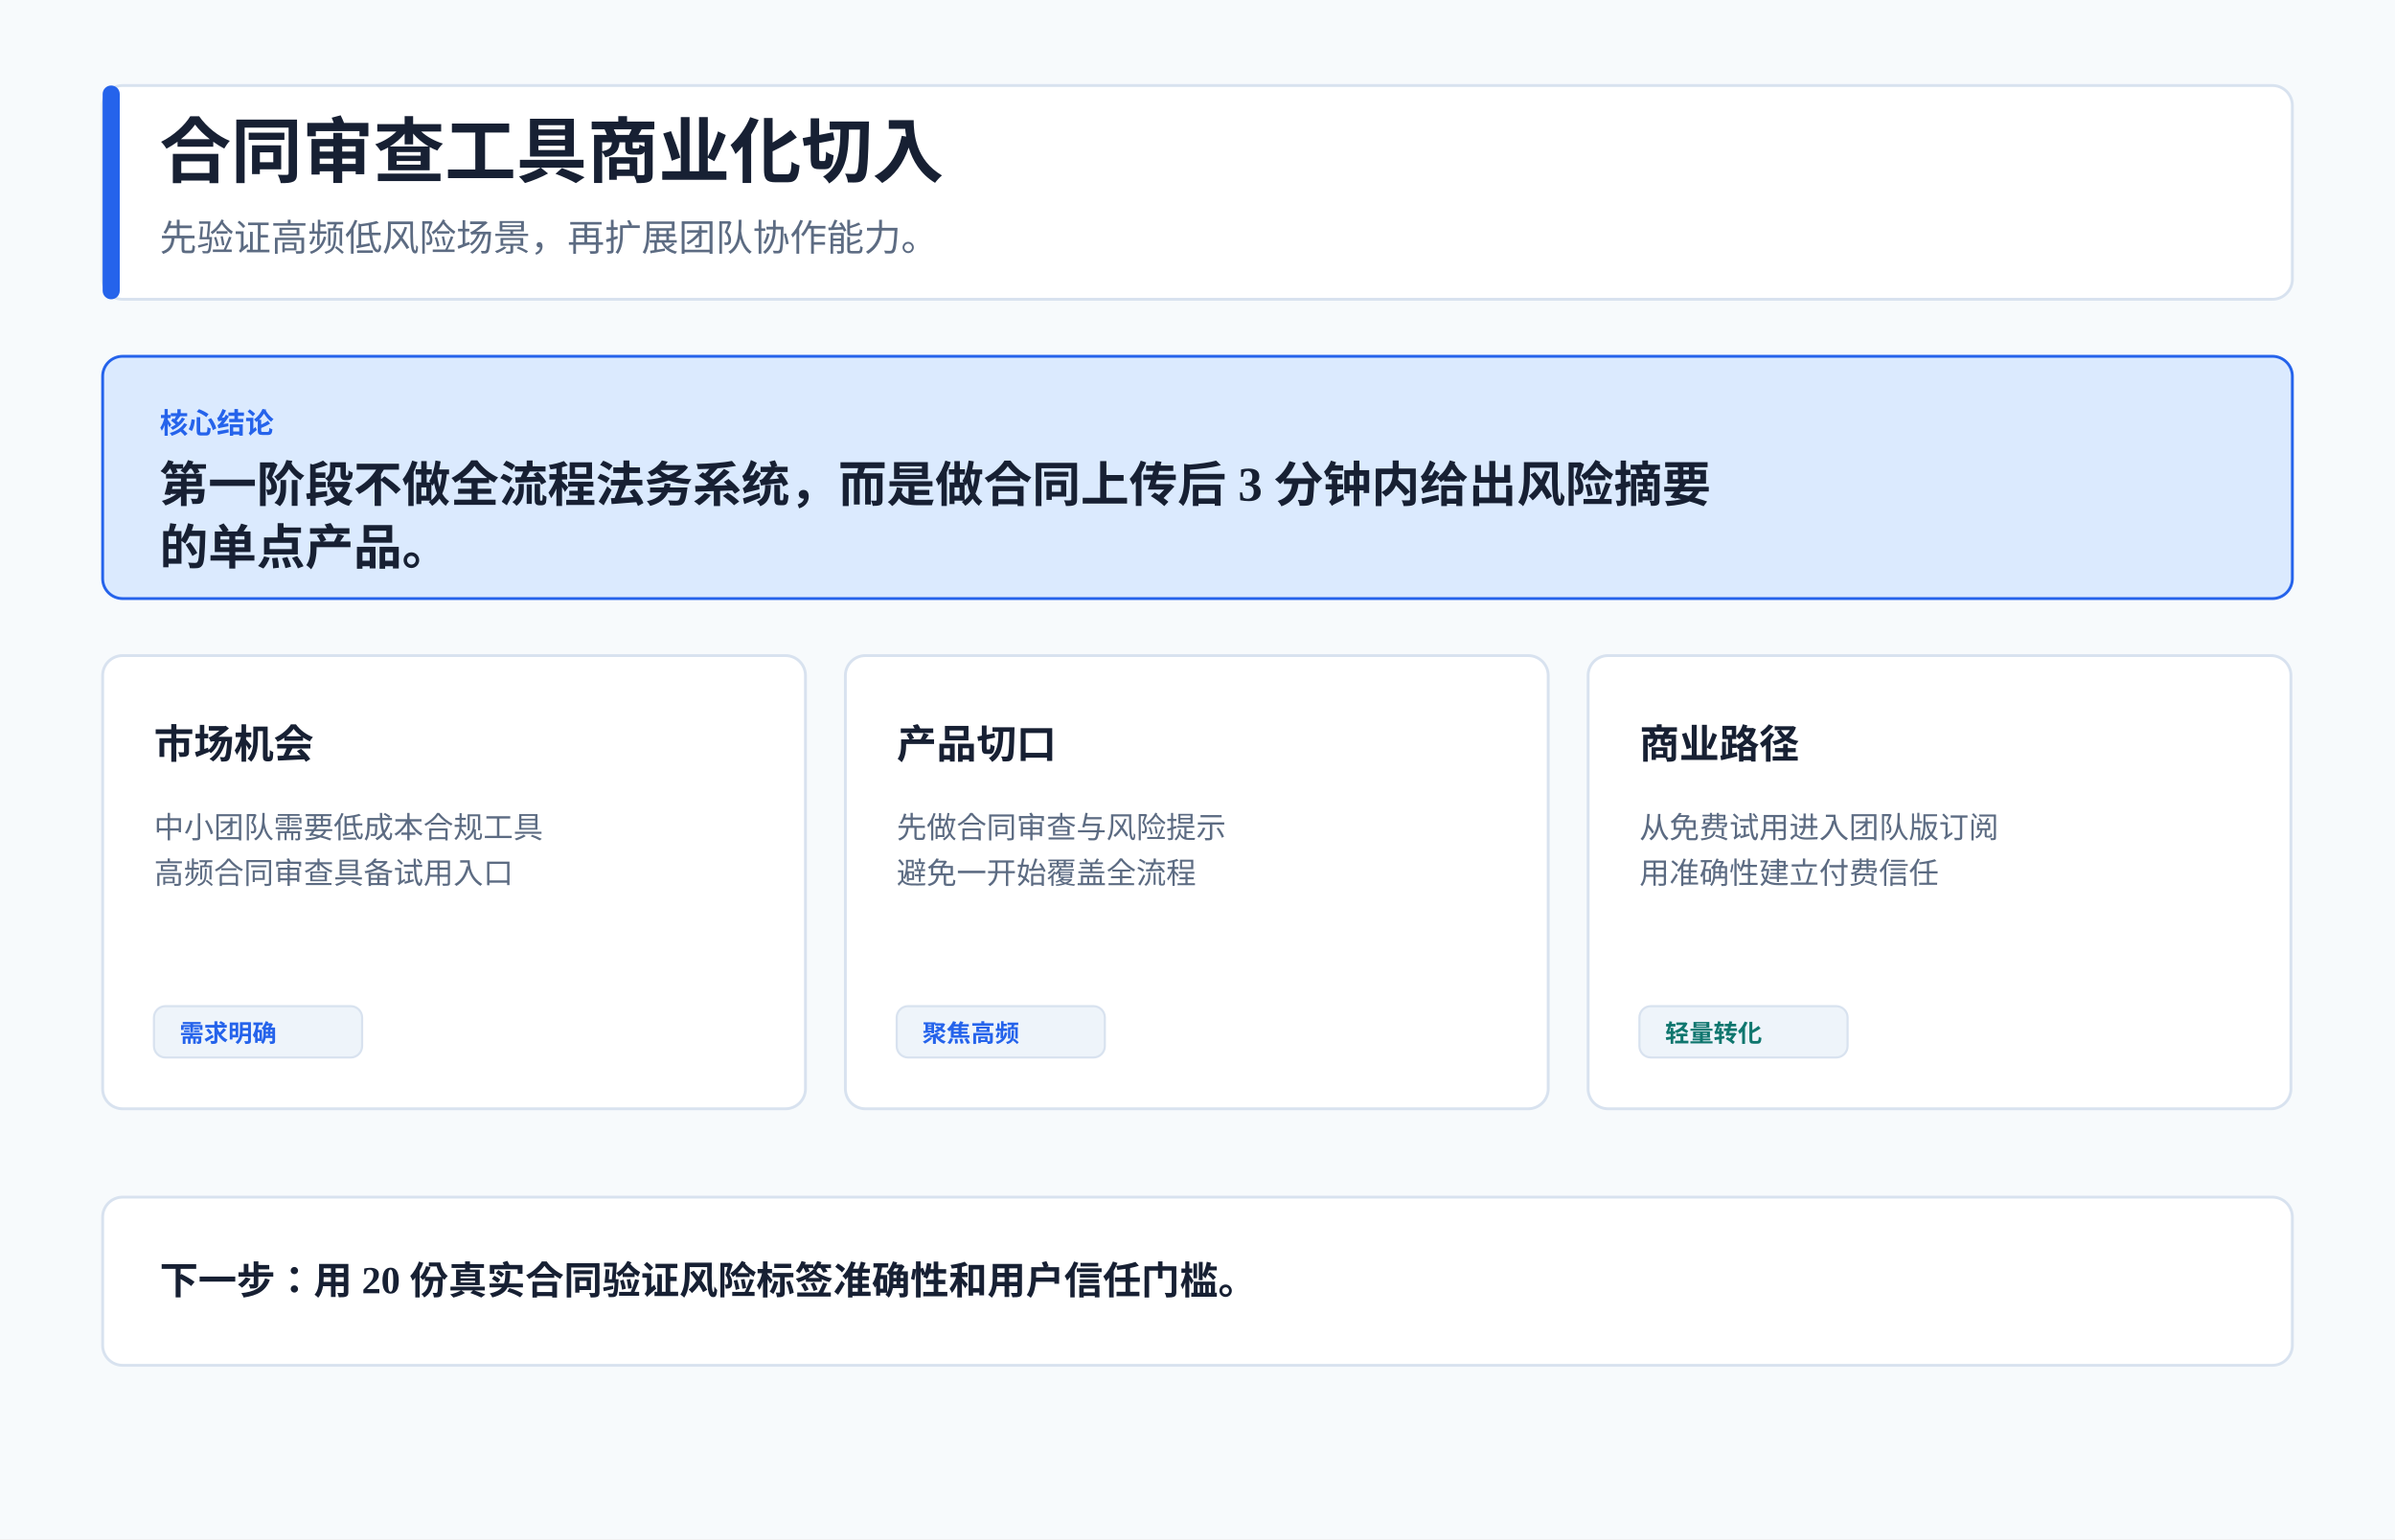
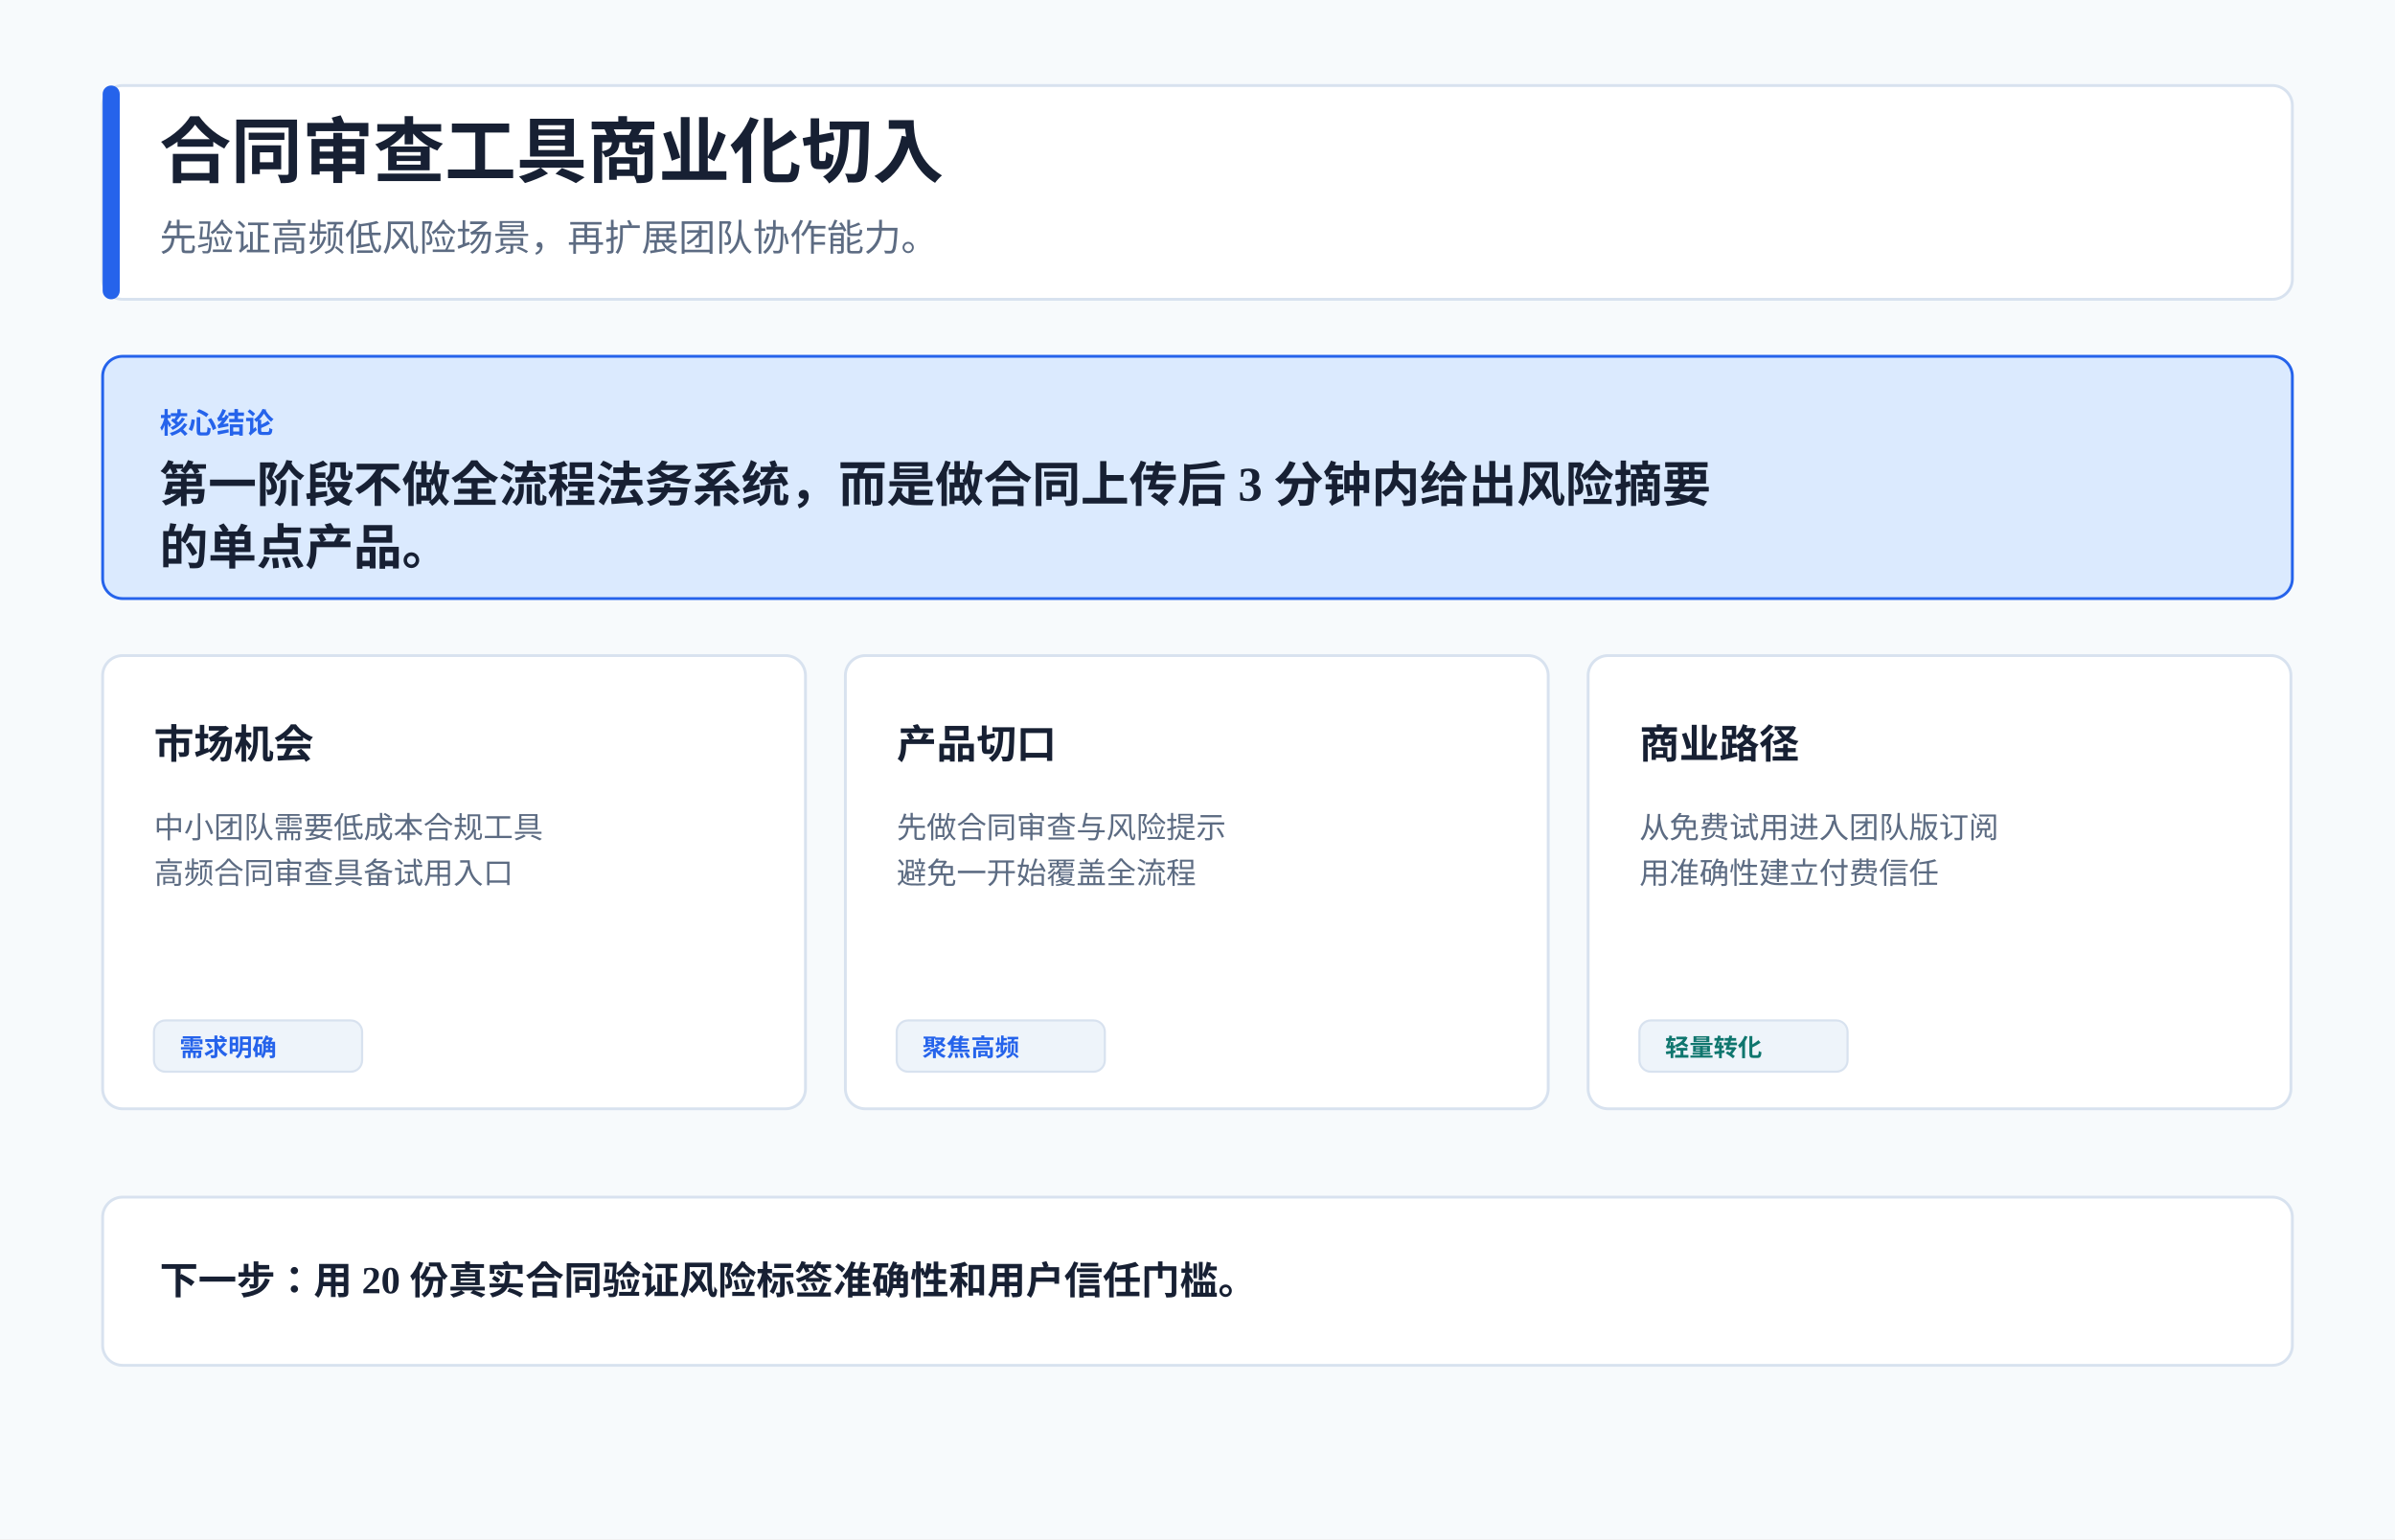
<svg xmlns="http://www.w3.org/2000/svg" width="1680" height="1080" viewBox="0 0 1680 1080">
  <defs>
    <marker id="arrow" markerWidth="12" markerHeight="12" refX="9" refY="4" orient="auto" markerUnits="strokeWidth">
      <path d="M0 0 L10 4 L0 8 z" fill="#2563EB" />
    </marker>
  </defs>
  <rect x="0" y="0" width="1680" height="1080" fill="#F7FAFC" />
  <rect x="72" y="60" width="1536" height="150" rx="14" fill="#FFFFFF" stroke="#D8E2EF" stroke-width="2" />
  <rect x="72" y="60" width="12" height="150" rx="6" fill="#2563EB" />
  <text x="112" y="124" font-size="50" fill="#172033" font-weight="700">
    <tspan x="112" dy="0">合同审查工具商业化切入</tspan>
  </text>
  <text x="112" y="176" font-size="26" fill="#5C6B82" font-weight="400">
    <tspan x="112" dy="0">先验证高频低风险场景，再扩展团队协作能力。</tspan>
  </text>
  <rect x="72" y="250" width="1536" height="170" rx="14" fill="#DBEAFE" stroke="#2563EB" stroke-width="2" />
  <text x="112" y="304" font-size="20" fill="#2563EB" font-weight="700">
    <tspan x="112" dy="0">核心结论</tspan>
  </text>
  <text x="112" y="352" font-size="34" fill="#172033" font-weight="700">
    <tspan x="112" dy="0">第一阶段不做全流程法务系统，而是做合同上传后 3 分钟内给出风险摘要</tspan>
    <tspan x="112" dy="44">的单点产品。</tspan>
  </text>
  <rect x="72" y="460" width="493" height="318" rx="14" fill="#FFFFFF" stroke="#D8E2EF" stroke-width="2" />
  <text x="108" y="532" font-size="28" fill="#172033" font-weight="700">
    <tspan x="108" dy="0">市场机会</tspan>
  </text>
  <text x="108" y="588" font-size="21" fill="#5C6B82" font-weight="400">
    <tspan x="108" dy="0">中小团队需要低成本合规工具</tspan>
    <tspan x="108" dy="32">高频合同审查具备试用入口</tspan>
  </text>
-   <rect x="108" y="706" width="146" height="36" rx="8" fill="#EEF4FA" stroke="#D8E2EF" stroke-width="1.5" />
-   <text x="126" y="731" font-size="17" fill="#2563EB" font-weight="700">
+   <rect x="108" y="716" width="146" height="36" rx="8" fill="#EEF4FA" stroke="#D8E2EF" stroke-width="1.5" />
+   <text x="126" y="741" font-size="17" fill="#2563EB" font-weight="700">
    <tspan x="126" dy="0">需求明确</tspan>
  </text>
  <rect x="593" y="460" width="493" height="318" rx="14" fill="#FFFFFF" stroke="#D8E2EF" stroke-width="2" />
  <text x="629" y="532" font-size="28" fill="#172033" font-weight="700">
    <tspan x="629" dy="0">产品切口</tspan>
  </text>
  <text x="629" y="588" font-size="21" fill="#5C6B82" font-weight="400">
    <tspan x="629" dy="0">先做合同审查与风险提示</tspan>
    <tspan x="629" dy="32">避免一开始覆盖全流程</tspan>
  </text>
-   <rect x="629" y="706" width="146" height="36" rx="8" fill="#EEF4FA" stroke="#D8E2EF" stroke-width="1.5" />
-   <text x="647" y="731" font-size="17" fill="#2563EB" font-weight="700">
+   <rect x="629" y="716" width="146" height="36" rx="8" fill="#EEF4FA" stroke="#D8E2EF" stroke-width="1.5" />
+   <text x="647" y="741" font-size="17" fill="#2563EB" font-weight="700">
    <tspan x="647" dy="0">聚焦高频</tspan>
  </text>
  <rect x="1114" y="460" width="493" height="318" rx="14" fill="#FFFFFF" stroke="#D8E2EF" stroke-width="2" />
  <text x="1150" y="532" font-size="28" fill="#172033" font-weight="700">
    <tspan x="1150" dy="0">商业路径</tspan>
  </text>
  <text x="1150" y="588" font-size="21" fill="#5C6B82" font-weight="400">
    <tspan x="1150" dy="0">从免费试用进入团队版订阅</tspan>
    <tspan x="1150" dy="32">用准确性建立付费信任</tspan>
  </text>
-   <rect x="1150" y="706" width="146" height="36" rx="8" fill="#EEF4FA" stroke="#D8E2EF" stroke-width="1.5" />
-   <text x="1168" y="731" font-size="17" fill="#0F766E" font-weight="700">
+   <rect x="1150" y="716" width="146" height="36" rx="8" fill="#EEF4FA" stroke="#D8E2EF" stroke-width="1.5" />
+   <text x="1168" y="741" font-size="17" fill="#0F766E" font-weight="700">
    <tspan x="1168" dy="0">轻量转化</tspan>
  </text>
  <rect x="72" y="840" width="1536" height="118" rx="14" fill="#FFFFFF" stroke="#D8E2EF" stroke-width="2" />
  <text x="112" y="908" font-size="27" fill="#172033" font-weight="700">
    <tspan x="112" dy="0">下一步：用 20 份真实合同验证风险标签准确性和用户信任门槛。</tspan>
  </text>
</svg>
